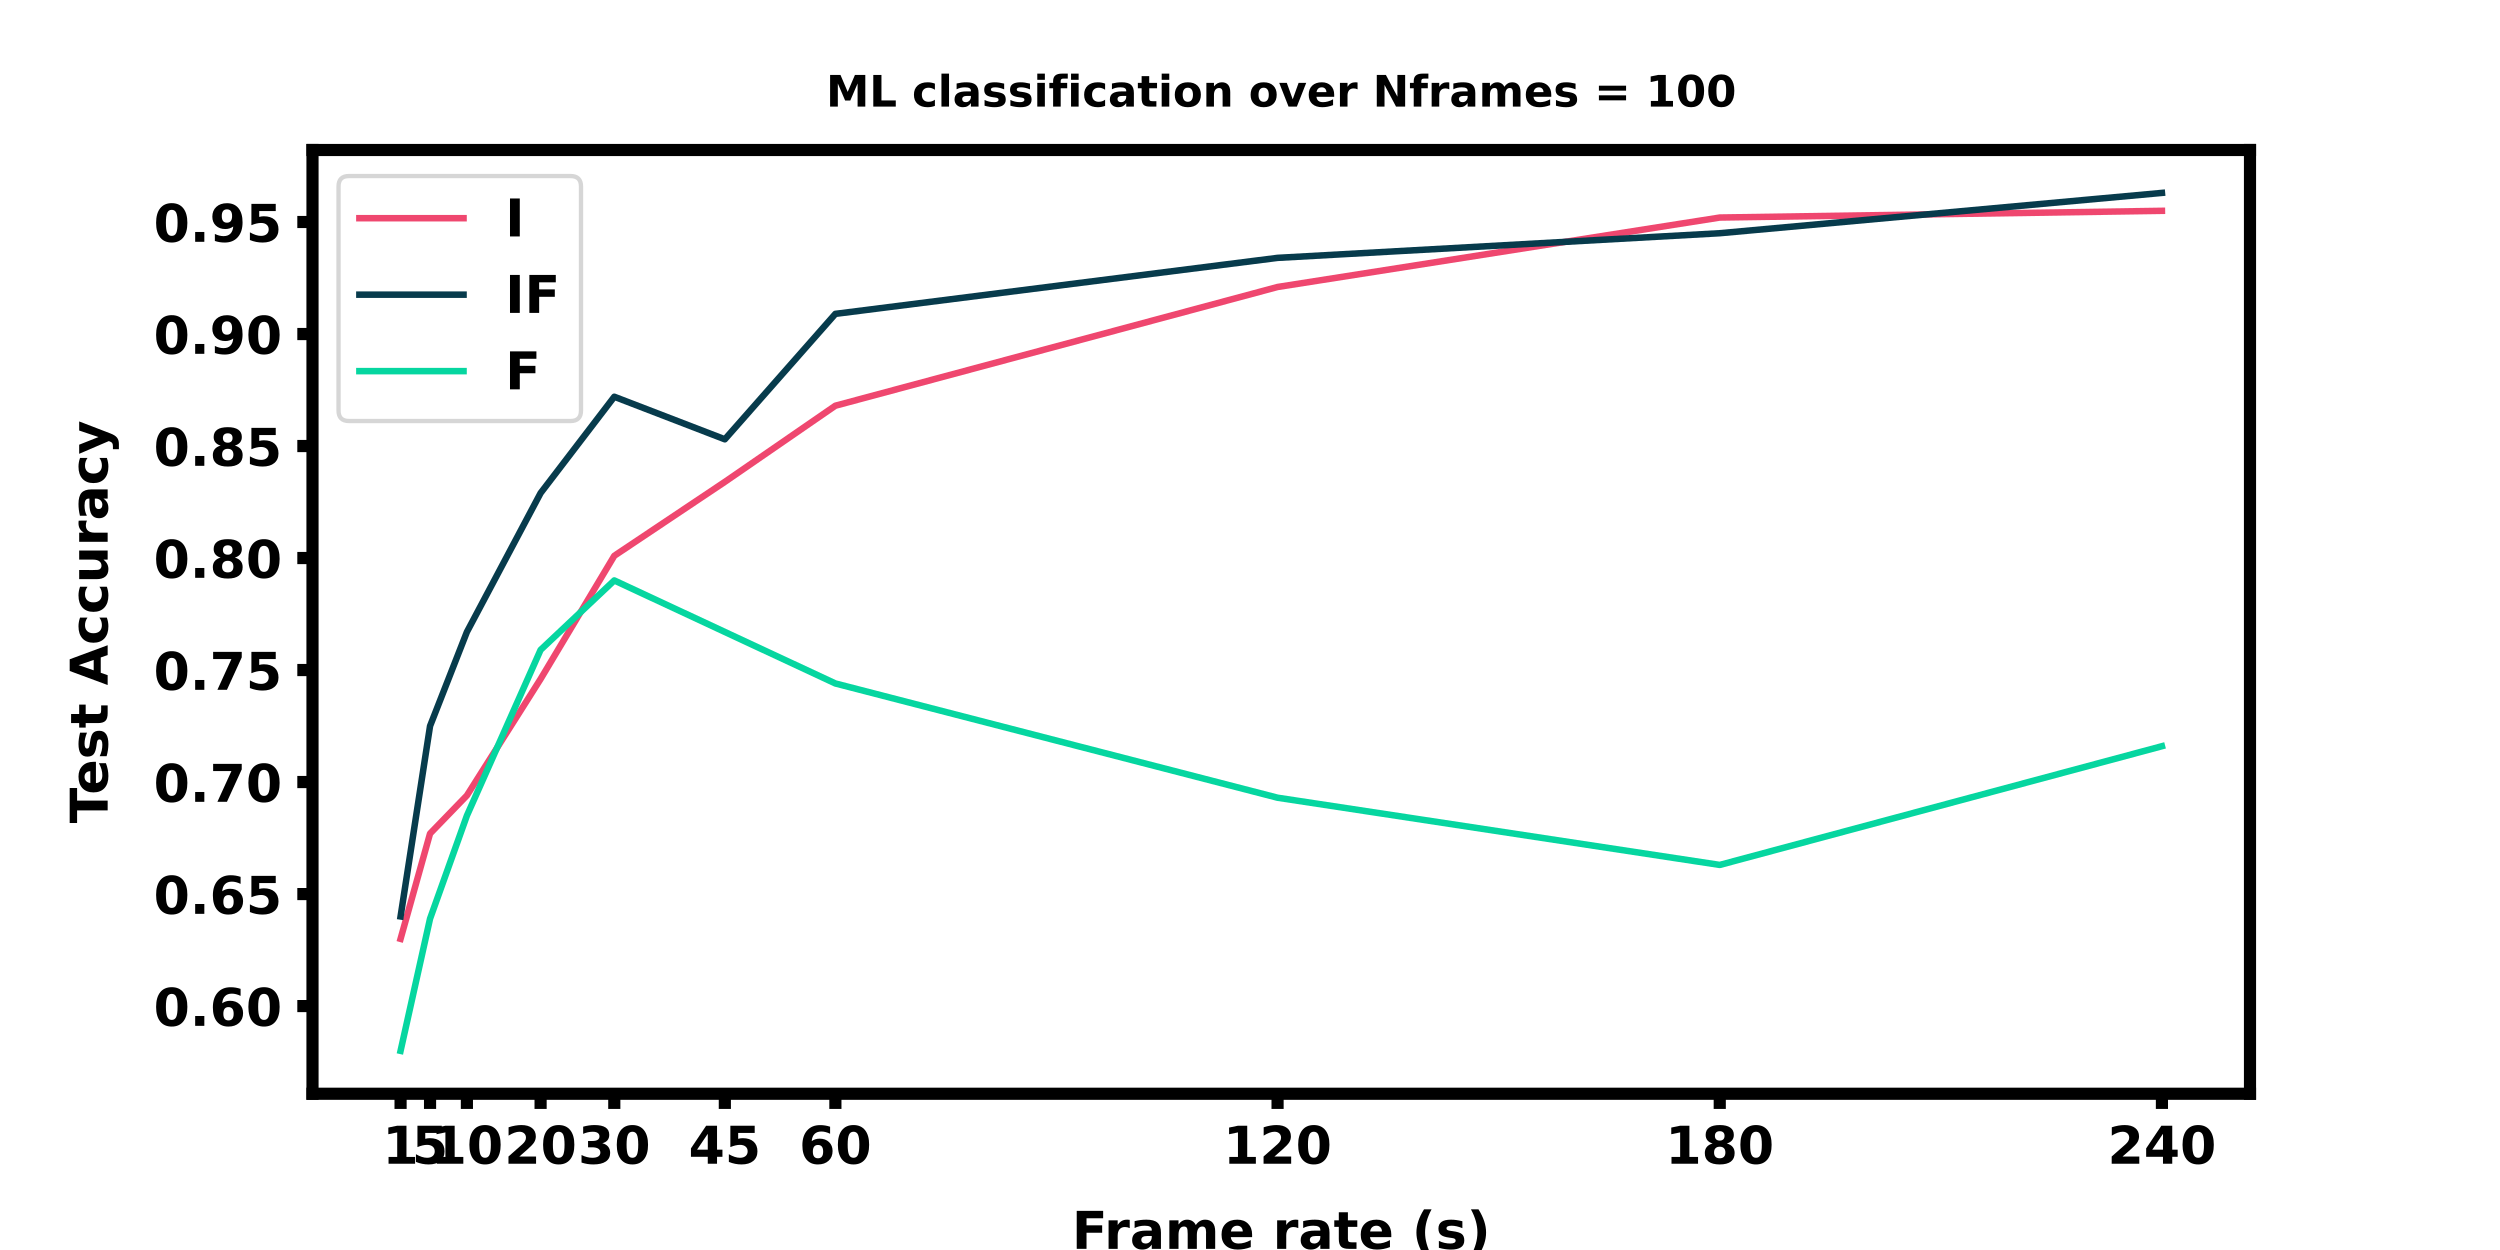
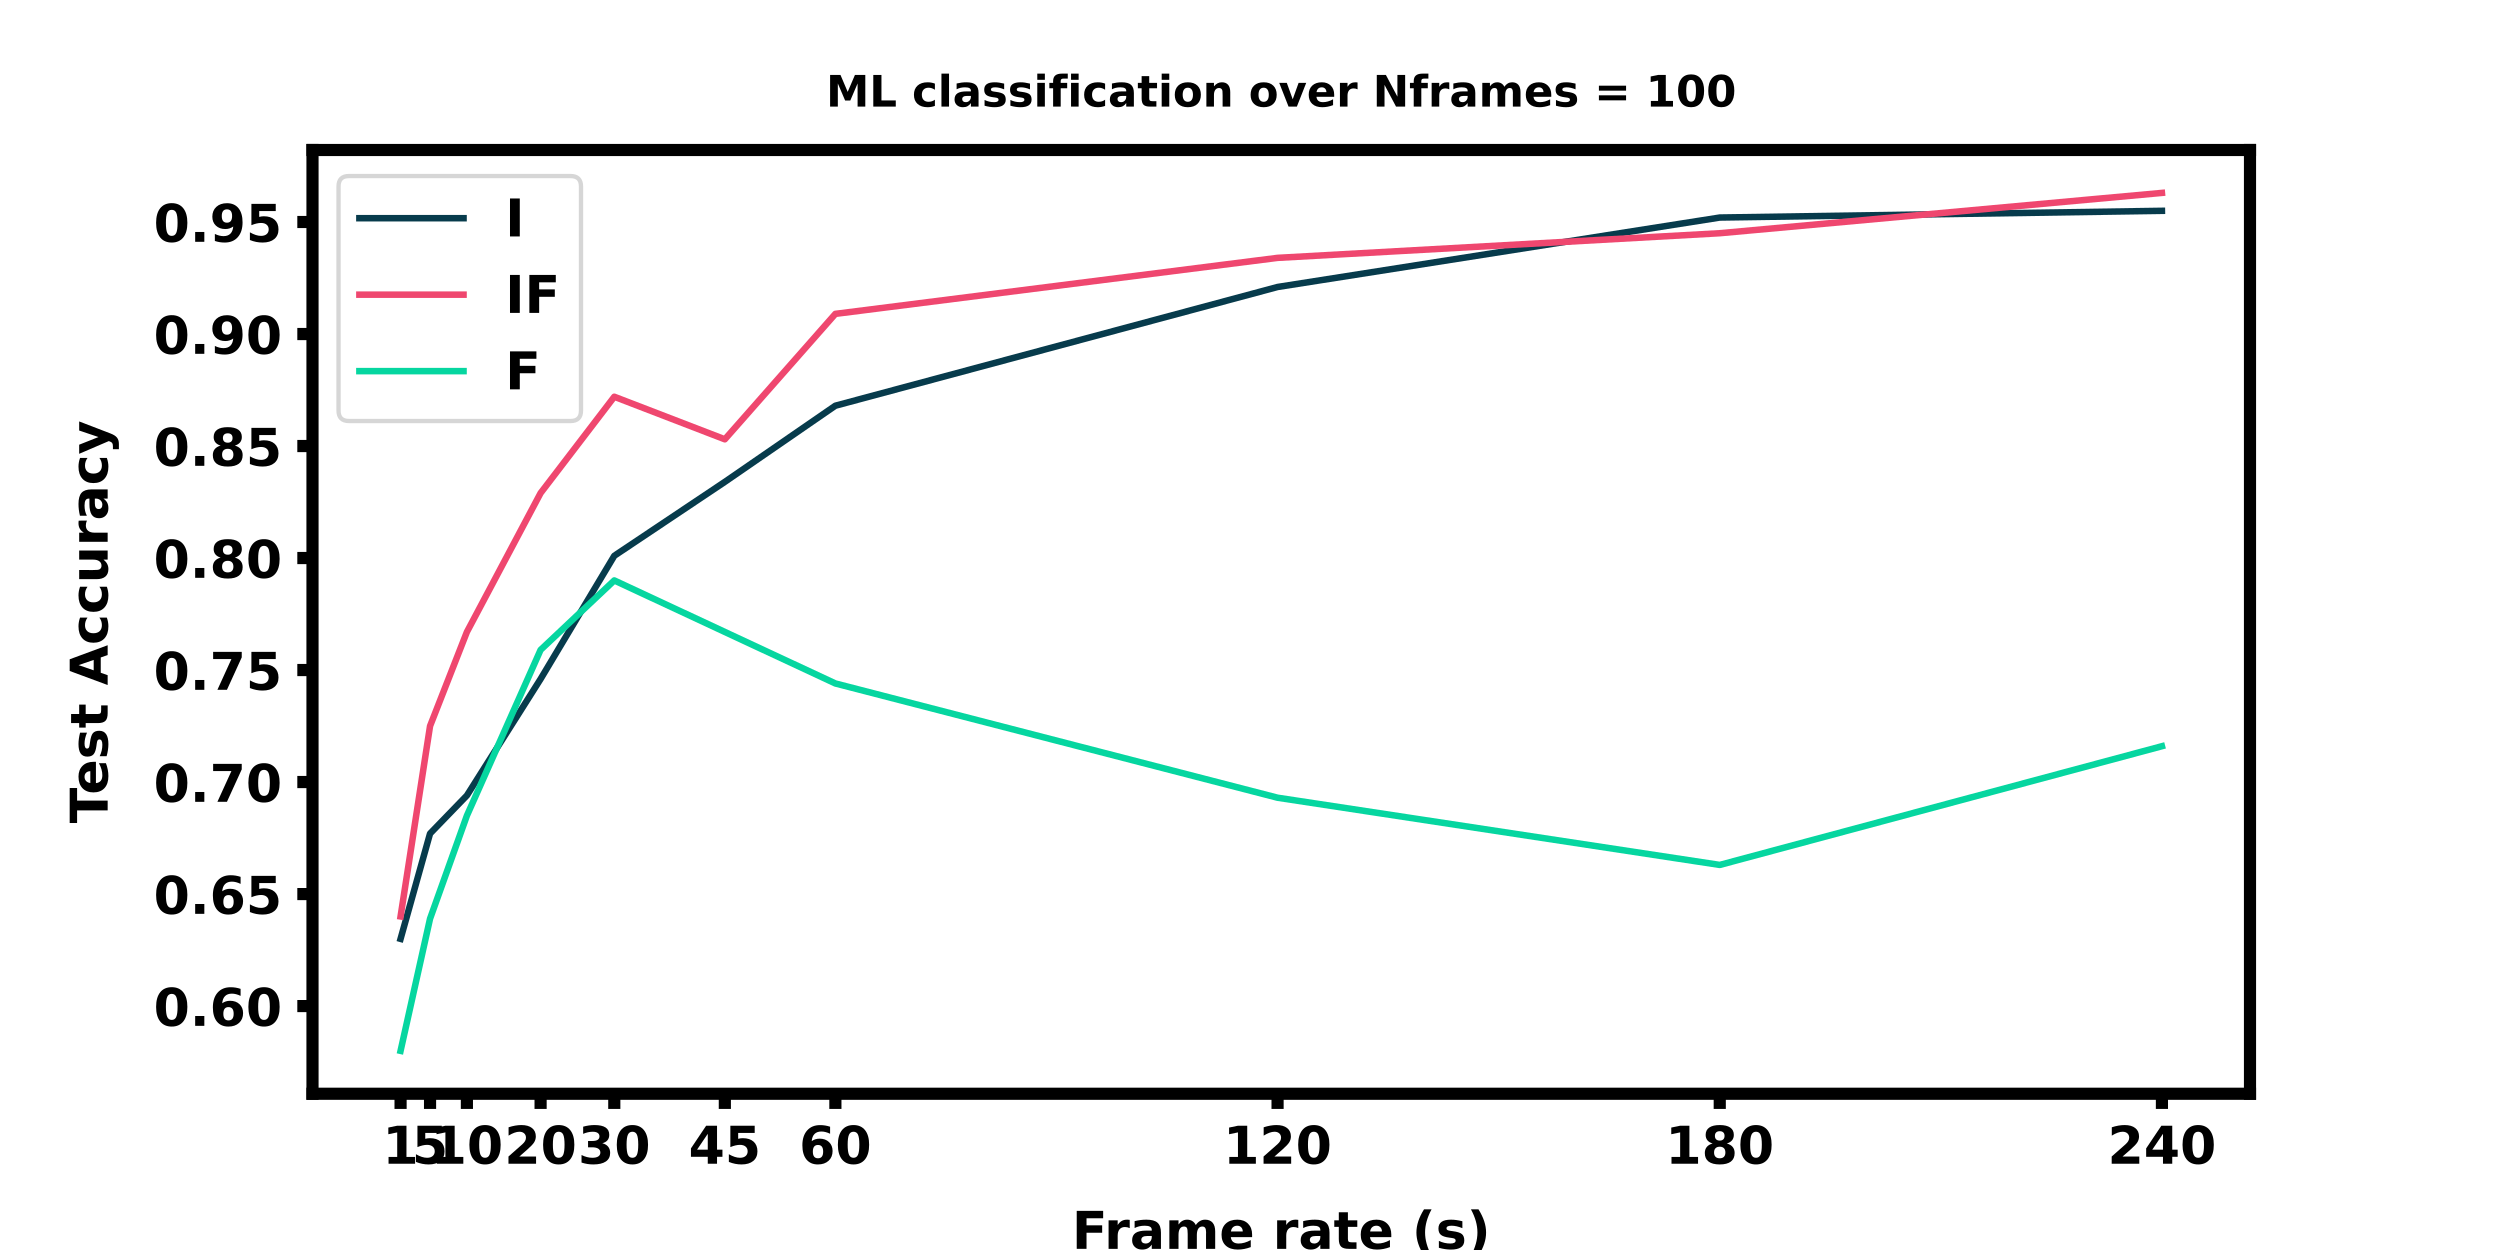
<svg xmlns="http://www.w3.org/2000/svg" xmlns:xlink="http://www.w3.org/1999/xlink" height="288pt" version="1.1" viewBox="0 0 576 288" width="576pt">
  <defs>
    <style type="text/css">
*{stroke-linecap:butt;stroke-linejoin:round;}
  </style>
  </defs>
  <g id="figure_1">
    <g id="patch_1">
      <path d="M 0 288  L 576 288  L 576 0  L 0 0  z " style="fill:#ffffff;" />
    </g>
    <g id="axes_1">
      <g id="patch_2">
        <path d="M 72 252  L 518.4 252  L 518.4 34.56  L 72 34.56  z " style="fill:#ffffff;" />
      </g>
      <g id="matplotlib.axis_1">
        <g id="xtick_1">
          <g id="line2d_1">
            <defs>
-               <path d="M 0 0  L 0 3.5  " id="m4720b37321" style="stroke:#000000;stroke-width:2.8;" />
-             </defs>
-             <g>
-               <use style="stroke:#000000;stroke-width:2.8;" x="92.291" xlink:href="#m4720b37321" y="252" />
+               <path d="M 0 0  L 0 3.5  " id="m16d9edc517" style="stroke:#000000;stroke-width:2.8;" />
+             </defs>
+             <g>
+               <use style="stroke:#000000;stroke-width:2.8;" x="92.291" xlink:href="#m16d9edc517" y="252" />
            </g>
          </g>
          <g id="text_1">
            <defs>
              <path d="M 11.719 12.984  L 28.328 12.984  L 28.328 60.109  L 11.281 56.594  L 11.281 69.391  L 28.219 72.906  L 46.094 72.906  L 46.094 12.984  L 62.703 12.984  L 62.703 0  L 11.719 0  z " id="DejaVuSans-Bold-49" />
            </defs>
            <g transform="translate(88.11622 268.1181)scale(0.12 -0.12)">
              <use xlink:href="#DejaVuSans-Bold-49" />
            </g>
          </g>
        </g>
        <g id="xtick_2">
          <g id="line2d_2">
            <g>
-               <use style="stroke:#000000;stroke-width:2.8;" x="99.083" xlink:href="#m4720b37321" y="252" />
+               <use style="stroke:#000000;stroke-width:2.8;" x="99.083" xlink:href="#m16d9edc517" y="252" />
            </g>
          </g>
          <g id="text_2">
            <defs>
              <path d="M 10.594 72.906  L 57.328 72.906  L 57.328 59.078  L 25.594 59.078  L 25.594 47.797  Q 27.734 48.391 29.906 48.703  Q 32.078 49.031 34.422 49.031  Q 47.75 49.031 55.172 42.359  Q 62.594 35.688 62.594 23.781  Q 62.594 11.969 54.516 5.266  Q 46.438 -1.422 32.078 -1.422  Q 25.875 -1.422 19.797 -0.219  Q 13.719 0.984 7.719 3.422  L 7.719 18.219  Q 13.672 14.797 19.016 13.078  Q 24.359 11.375 29.109 11.375  Q 35.938 11.375 39.859 14.719  Q 43.797 18.062 43.797 23.781  Q 43.797 29.547 39.859 32.859  Q 35.938 36.188 29.109 36.188  Q 25.047 36.188 20.453 35.125  Q 15.875 34.078 10.594 31.891  z " id="DejaVuSans-Bold-53" />
            </defs>
            <g transform="translate(94.90816 268.1181)scale(0.12 -0.12)">
              <use xlink:href="#DejaVuSans-Bold-53" />
            </g>
          </g>
        </g>
        <g id="xtick_3">
          <g id="line2d_3">
            <g>
-               <use style="stroke:#000000;stroke-width:2.8;" x="107.573" xlink:href="#m4720b37321" y="252" />
+               <use style="stroke:#000000;stroke-width:2.8;" x="107.573" xlink:href="#m16d9edc517" y="252" />
            </g>
          </g>
          <g id="text_3">
            <defs>
              <path d="M 46 36.531  Q 46 50.203 43.438 55.781  Q 40.875 61.375 34.812 61.375  Q 28.766 61.375 26.172 55.781  Q 23.578 50.203 23.578 36.531  Q 23.578 22.703 26.172 17.031  Q 28.766 11.375 34.812 11.375  Q 40.828 11.375 43.406 17.031  Q 46 22.703 46 36.531  z M 64.797 36.375  Q 64.797 18.266 56.984 8.422  Q 49.172 -1.422 34.812 -1.422  Q 20.406 -1.422 12.594 8.422  Q 4.781 18.266 4.781 36.375  Q 4.781 54.547 12.594 64.375  Q 20.406 74.219 34.812 74.219  Q 49.172 74.219 56.984 64.375  Q 64.797 54.547 64.797 36.375  z " id="DejaVuSans-Bold-48" />
            </defs>
            <g transform="translate(99.22339 268.1181)scale(0.12 -0.12)">
              <use xlink:href="#DejaVuSans-Bold-49" />
              <use x="69.58" xlink:href="#DejaVuSans-Bold-48" />
            </g>
          </g>
        </g>
        <g id="xtick_4">
          <g id="line2d_4">
            <g>
-               <use style="stroke:#000000;stroke-width:2.8;" x="124.553" xlink:href="#m4720b37321" y="252" />
+               <use style="stroke:#000000;stroke-width:2.8;" x="124.553" xlink:href="#m16d9edc517" y="252" />
            </g>
          </g>
          <g id="text_4">
            <defs>
              <path d="M 28.812 13.812  L 60.891 13.812  L 60.891 0  L 7.906 0  L 7.906 13.812  L 34.516 37.312  Q 38.094 40.531 39.797 43.609  Q 41.5 46.688 41.5 50  Q 41.5 55.125 38.062 58.25  Q 34.625 61.375 28.906 61.375  Q 24.516 61.375 19.281 59.5  Q 14.062 57.625 8.109 53.906  L 8.109 69.922  Q 14.453 72.016 20.656 73.109  Q 26.859 74.219 32.812 74.219  Q 45.906 74.219 53.156 68.453  Q 60.406 62.703 60.406 52.391  Q 60.406 46.438 57.328 41.281  Q 54.25 36.141 44.391 27.484  z " id="DejaVuSans-Bold-50" />
            </defs>
            <g transform="translate(116.2032 268.1181)scale(0.12 -0.12)">
              <use xlink:href="#DejaVuSans-Bold-50" />
              <use x="69.58" xlink:href="#DejaVuSans-Bold-48" />
            </g>
          </g>
        </g>
        <g id="xtick_5">
          <g id="line2d_5">
            <g>
-               <use style="stroke:#000000;stroke-width:2.8;" x="141.532" xlink:href="#m4720b37321" y="252" />
+               <use style="stroke:#000000;stroke-width:2.8;" x="141.532" xlink:href="#m16d9edc517" y="252" />
            </g>
          </g>
          <g id="text_5">
            <defs>
              <path d="M 46.578 39.312  Q 53.953 37.406 57.781 32.688  Q 61.625 27.984 61.625 20.703  Q 61.625 9.859 53.312 4.219  Q 45.016 -1.422 29.109 -1.422  Q 23.484 -1.422 17.844 -0.516  Q 12.203 0.391 6.688 2.203  L 6.688 16.703  Q 11.969 14.062 17.156 12.719  Q 22.359 11.375 27.391 11.375  Q 34.859 11.375 38.844 13.953  Q 42.828 16.547 42.828 21.391  Q 42.828 26.375 38.75 28.938  Q 34.672 31.5 26.703 31.5  L 19.188 31.5  L 19.188 43.609  L 27.094 43.609  Q 34.188 43.609 37.641 45.828  Q 41.109 48.047 41.109 52.594  Q 41.109 56.781 37.734 59.078  Q 34.375 61.375 28.219 61.375  Q 23.688 61.375 19.047 60.344  Q 14.406 59.328 9.812 57.328  L 9.812 71.094  Q 15.375 72.656 20.844 73.438  Q 26.312 74.219 31.594 74.219  Q 45.797 74.219 52.844 69.547  Q 59.906 64.891 59.906 55.516  Q 59.906 49.125 56.531 45.047  Q 53.172 40.969 46.578 39.312  z " id="DejaVuSans-Bold-51" />
            </defs>
            <g transform="translate(133.1831 268.1181)scale(0.12 -0.12)">
              <use xlink:href="#DejaVuSans-Bold-51" />
              <use x="69.58" xlink:href="#DejaVuSans-Bold-48" />
            </g>
          </g>
        </g>
        <g id="xtick_6">
          <g id="line2d_6">
            <g>
-               <use style="stroke:#000000;stroke-width:2.8;" x="167.002" xlink:href="#m4720b37321" y="252" />
+               <use style="stroke:#000000;stroke-width:2.8;" x="167.002" xlink:href="#m16d9edc517" y="252" />
            </g>
          </g>
          <g id="text_6">
            <defs>
              <path d="M 36.812 57.422  L 16.219 26.906  L 36.812 26.906  z M 33.688 72.906  L 54.594 72.906  L 54.594 26.906  L 64.984 26.906  L 64.984 13.281  L 54.594 13.281  L 54.594 0  L 36.812 0  L 36.812 13.281  L 4.5 13.281  L 4.5 29.391  z " id="DejaVuSans-Bold-52" />
            </defs>
            <g transform="translate(158.6528 268.1181)scale(0.12 -0.12)">
              <use xlink:href="#DejaVuSans-Bold-52" />
              <use x="69.58" xlink:href="#DejaVuSans-Bold-53" />
            </g>
          </g>
        </g>
        <g id="xtick_7">
          <g id="line2d_7">
            <g>
-               <use style="stroke:#000000;stroke-width:2.8;" x="192.472" xlink:href="#m4720b37321" y="252" />
+               <use style="stroke:#000000;stroke-width:2.8;" x="192.472" xlink:href="#m16d9edc517" y="252" />
            </g>
          </g>
          <g id="text_7">
            <defs>
              <path d="M 36.188 35.984  Q 31.25 35.984 28.781 32.781  Q 26.312 29.594 26.312 23.188  Q 26.312 16.797 28.781 13.594  Q 31.25 10.406 36.188 10.406  Q 41.156 10.406 43.625 13.594  Q 46.094 16.797 46.094 23.188  Q 46.094 29.594 43.625 32.781  Q 41.156 35.984 36.188 35.984  z M 59.422 71  L 59.422 57.516  Q 54.781 59.719 50.672 60.766  Q 46.578 61.812 42.672 61.812  Q 34.281 61.812 29.594 57.141  Q 24.906 52.484 24.125 43.312  Q 27.344 45.703 31.094 46.891  Q 34.859 48.094 39.312 48.094  Q 50.484 48.094 57.344 41.547  Q 64.203 35.016 64.203 24.422  Q 64.203 12.703 56.531 5.641  Q 48.875 -1.422 35.984 -1.422  Q 21.781 -1.422 13.984 8.172  Q 6.203 17.781 6.203 35.406  Q 6.203 53.469 15.312 63.797  Q 24.422 74.125 40.281 74.125  Q 45.312 74.125 50.047 73.344  Q 54.781 72.562 59.422 71  z " id="DejaVuSans-Bold-54" />
            </defs>
            <g transform="translate(184.1226 268.1181)scale(0.12 -0.12)">
              <use xlink:href="#DejaVuSans-Bold-54" />
              <use x="69.58" xlink:href="#DejaVuSans-Bold-48" />
            </g>
          </g>
        </g>
        <g id="xtick_8">
          <g id="line2d_8">
            <g>
-               <use style="stroke:#000000;stroke-width:2.8;" x="294.351" xlink:href="#m4720b37321" y="252" />
+               <use style="stroke:#000000;stroke-width:2.8;" x="294.351" xlink:href="#m16d9edc517" y="252" />
            </g>
          </g>
          <g id="text_8">
            <g transform="translate(281.8269 268.1181)scale(0.12 -0.12)">
              <use xlink:href="#DejaVuSans-Bold-49" />
              <use x="69.58" xlink:href="#DejaVuSans-Bold-50" />
              <use x="139.16" xlink:href="#DejaVuSans-Bold-48" />
            </g>
          </g>
        </g>
        <g id="xtick_9">
          <g id="line2d_9">
            <g>
-               <use style="stroke:#000000;stroke-width:2.8;" x="396.23" xlink:href="#m4720b37321" y="252" />
+               <use style="stroke:#000000;stroke-width:2.8;" x="396.23" xlink:href="#m16d9edc517" y="252" />
            </g>
          </g>
          <g id="text_9">
            <defs>
              <path d="M 34.812 32.625  Q 29.547 32.625 26.703 29.734  Q 23.875 26.859 23.875 21.484  Q 23.875 16.109 26.703 13.25  Q 29.547 10.406 34.812 10.406  Q 40.047 10.406 42.828 13.25  Q 45.609 16.109 45.609 21.484  Q 45.609 26.906 42.828 29.766  Q 40.047 32.625 34.812 32.625  z M 21.094 38.812  Q 14.453 40.828 11.078 44.969  Q 7.719 49.125 7.719 55.328  Q 7.719 64.547 14.594 69.375  Q 21.484 74.219 34.812 74.219  Q 48.047 74.219 54.922 69.406  Q 61.812 64.594 61.812 55.328  Q 61.812 49.125 58.422 44.969  Q 55.031 40.828 48.391 38.812  Q 55.812 36.766 59.594 32.156  Q 63.375 27.547 63.375 20.516  Q 63.375 9.672 56.172 4.125  Q 48.969 -1.422 34.812 -1.422  Q 20.609 -1.422 13.359 4.125  Q 6.109 9.672 6.109 20.516  Q 6.109 27.547 9.891 32.156  Q 13.672 36.766 21.094 38.812  z M 25.484 53.422  Q 25.484 49.078 27.906 46.734  Q 30.328 44.391 34.812 44.391  Q 39.203 44.391 41.594 46.734  Q 44 49.078 44 53.422  Q 44 57.766 41.594 60.078  Q 39.203 62.406 34.812 62.406  Q 30.328 62.406 27.906 60.062  Q 25.484 57.719 25.484 53.422  z " id="DejaVuSans-Bold-56" />
            </defs>
            <g transform="translate(383.706 268.1181)scale(0.12 -0.12)">
              <use xlink:href="#DejaVuSans-Bold-49" />
              <use x="69.58" xlink:href="#DejaVuSans-Bold-56" />
              <use x="139.16" xlink:href="#DejaVuSans-Bold-48" />
            </g>
          </g>
        </g>
        <g id="xtick_10">
          <g id="line2d_10">
            <g>
-               <use style="stroke:#000000;stroke-width:2.8;" x="498.109" xlink:href="#m4720b37321" y="252" />
+               <use style="stroke:#000000;stroke-width:2.8;" x="498.109" xlink:href="#m16d9edc517" y="252" />
            </g>
          </g>
          <g id="text_10">
            <g transform="translate(485.585 268.1181)scale(0.12 -0.12)">
              <use xlink:href="#DejaVuSans-Bold-50" />
              <use x="69.58" xlink:href="#DejaVuSans-Bold-52" />
              <use x="139.16" xlink:href="#DejaVuSans-Bold-48" />
            </g>
          </g>
        </g>
        <g id="text_11">
          <defs>
            <path d="M 9.188 72.906  L 59.906 72.906  L 59.906 58.688  L 27.984 58.688  L 27.984 45.125  L 58.016 45.125  L 58.016 30.906  L 27.984 30.906  L 27.984 0  L 9.188 0  z " id="DejaVuSans-Bold-70" />
            <path d="M 49.031 39.797  Q 46.734 40.875 44.453 41.375  Q 42.188 41.891 39.891 41.891  Q 33.156 41.891 29.516 37.562  Q 25.875 33.25 25.875 25.203  L 25.875 0  L 8.406 0  L 8.406 54.688  L 25.875 54.688  L 25.875 45.703  Q 29.25 51.078 33.609 53.531  Q 37.984 56 44.094 56  Q 44.969 56 45.984 55.922  Q 47.016 55.859 48.969 55.609  z " id="DejaVuSans-Bold-114" />
            <path d="M 32.906 24.609  Q 27.438 24.609 24.672 22.75  Q 21.922 20.906 21.922 17.281  Q 21.922 13.969 24.141 12.078  Q 26.375 10.203 30.328 10.203  Q 35.25 10.203 38.625 13.734  Q 42 17.281 42 22.609  L 42 24.609  z M 59.625 31.203  L 59.625 0  L 42 0  L 42 8.109  Q 38.484 3.125 34.078 0.844  Q 29.688 -1.422 23.391 -1.422  Q 14.891 -1.422 9.594 3.531  Q 4.297 8.5 4.297 16.406  Q 4.297 26.031 10.906 30.516  Q 17.531 35.016 31.688 35.016  L 42 35.016  L 42 36.375  Q 42 40.531 38.719 42.453  Q 35.453 44.391 28.516 44.391  Q 22.906 44.391 18.062 43.266  Q 13.234 42.141 9.078 39.891  L 9.078 53.219  Q 14.703 54.594 20.359 55.297  Q 26.031 56 31.688 56  Q 46.484 56 53.047 50.172  Q 59.625 44.344 59.625 31.203  z " id="DejaVuSans-Bold-97" />
            <path d="M 59.078 45.609  Q 62.406 50.688 66.969 53.344  Q 71.531 56 77 56  Q 86.422 56 91.359 50.188  Q 96.297 44.391 96.297 33.297  L 96.297 0  L 78.719 0  L 78.719 28.516  Q 78.766 29.156 78.781 29.828  Q 78.812 30.516 78.812 31.781  Q 78.812 37.594 77.094 40.203  Q 75.391 42.828 71.578 42.828  Q 66.609 42.828 63.891 38.719  Q 61.188 34.625 61.078 26.859  L 61.078 0  L 43.5 0  L 43.5 28.516  Q 43.5 37.594 41.938 40.203  Q 40.375 42.828 36.375 42.828  Q 31.344 42.828 28.609 38.703  Q 25.875 34.578 25.875 26.906  L 25.875 0  L 8.297 0  L 8.297 54.688  L 25.875 54.688  L 25.875 46.688  Q 29.109 51.312 33.281 53.656  Q 37.453 56 42.484 56  Q 48.141 56 52.484 53.266  Q 56.844 50.531 59.078 45.609  z " id="DejaVuSans-Bold-109" />
            <path d="M 62.984 27.484  L 62.984 22.516  L 22.125 22.516  Q 22.75 16.359 26.562 13.281  Q 30.375 10.203 37.203 10.203  Q 42.719 10.203 48.5 11.844  Q 54.297 13.484 60.406 16.797  L 60.406 3.328  Q 54.203 0.984 48 -0.219  Q 41.797 -1.422 35.594 -1.422  Q 20.75 -1.422 12.516 6.125  Q 4.297 13.672 4.297 27.297  Q 4.297 40.672 12.375 48.328  Q 20.453 56 34.625 56  Q 47.516 56 55.25 48.234  Q 62.984 40.484 62.984 27.484  z M 45.016 33.297  Q 45.016 38.281 42.109 41.328  Q 39.203 44.391 34.516 44.391  Q 29.438 44.391 26.266 41.531  Q 23.094 38.672 22.312 33.297  z " id="DejaVuSans-Bold-101" />
            <path id="DejaVuSans-Bold-32" />
            <path d="M 27.484 70.219  L 27.484 54.688  L 45.516 54.688  L 45.516 42.188  L 27.484 42.188  L 27.484 19  Q 27.484 15.188 29 13.844  Q 30.516 12.5 35.016 12.5  L 44 12.5  L 44 0  L 29 0  Q 18.656 0 14.328 4.312  Q 10.016 8.641 10.016 19  L 10.016 42.188  L 1.312 42.188  L 1.312 54.688  L 10.016 54.688  L 10.016 70.219  z " id="DejaVuSans-Bold-116" />
            <path d="M 37.703 -13.188  L 23.188 -13.188  Q 15.719 -1.125 12.156 9.734  Q 8.594 20.609 8.594 31.297  Q 8.594 42 12.172 52.953  Q 15.766 63.922 23.188 75.875  L 37.703 75.875  Q 31.453 64.312 28.328 53.25  Q 25.203 42.188 25.203 31.391  Q 25.203 20.609 28.297 9.516  Q 31.391 -1.562 37.703 -13.188  z " id="DejaVuSans-Bold-40" />
            <path d="M 51.125 52.984  L 51.125 39.703  Q 45.516 42.047 40.281 43.219  Q 35.062 44.391 30.422 44.391  Q 25.438 44.391 23.016 43.141  Q 20.609 41.891 20.609 39.312  Q 20.609 37.203 22.438 36.078  Q 24.266 34.969 29 34.422  L 32.078 33.984  Q 45.516 32.281 50.141 28.375  Q 54.781 24.469 54.781 16.109  Q 54.781 7.375 48.328 2.969  Q 41.891 -1.422 29.109 -1.422  Q 23.688 -1.422 17.891 -0.562  Q 12.109 0.297 6 2  L 6 15.281  Q 11.234 12.75 16.719 11.469  Q 22.219 10.203 27.875 10.203  Q 33.016 10.203 35.594 11.609  Q 38.188 13.031 38.188 15.828  Q 38.188 18.172 36.406 19.312  Q 34.625 20.453 29.297 21.094  L 26.219 21.484  Q 14.547 22.953 9.859 26.906  Q 5.172 30.859 5.172 38.922  Q 5.172 47.609 11.125 51.797  Q 17.094 56 29.391 56  Q 34.234 56 39.547 55.266  Q 44.875 54.547 51.125 52.984  z " id="DejaVuSans-Bold-115" />
            <path d="M 8.016 -13.188  Q 14.266 -1.562 17.391 9.516  Q 20.516 20.609 20.516 31.391  Q 20.516 42.188 17.391 53.25  Q 14.266 64.312 8.016 75.875  L 22.516 75.875  Q 29.938 63.922 33.516 52.953  Q 37.109 42 37.109 31.297  Q 37.109 20.609 33.547 9.734  Q 29.984 -1.125 22.516 -13.188  z " id="DejaVuSans-Bold-41" />
          </defs>
          <g transform="translate(246.9759 287.7319)scale(0.12 -0.12)">
            <use xlink:href="#DejaVuSans-Bold-70" />
            <use x="61.936" xlink:href="#DejaVuSans-Bold-114" />
            <use x="111.252" xlink:href="#DejaVuSans-Bold-97" />
            <use x="178.732" xlink:href="#DejaVuSans-Bold-109" />
            <use x="282.932" xlink:href="#DejaVuSans-Bold-101" />
            <use x="350.754" xlink:href="#DejaVuSans-Bold-32" />
            <use x="385.568" xlink:href="#DejaVuSans-Bold-114" />
            <use x="434.885" xlink:href="#DejaVuSans-Bold-97" />
            <use x="502.365" xlink:href="#DejaVuSans-Bold-116" />
            <use x="550.168" xlink:href="#DejaVuSans-Bold-101" />
            <use x="617.99" xlink:href="#DejaVuSans-Bold-32" />
            <use x="652.805" xlink:href="#DejaVuSans-Bold-40" />
            <use x="698.508" xlink:href="#DejaVuSans-Bold-115" />
            <use x="758.029" xlink:href="#DejaVuSans-Bold-41" />
          </g>
        </g>
      </g>
      <g id="matplotlib.axis_2">
        <g id="ytick_1">
          <g id="line2d_11">
            <defs>
-               <path d="M 0 0  L -3.5 0  " id="me7c7fb4638" style="stroke:#000000;stroke-width:2.8;" />
-             </defs>
-             <g>
-               <use style="stroke:#000000;stroke-width:2.8;" x="72" xlink:href="#me7c7fb4638" y="231.794" />
+               <path d="M 0 0  L -3.5 0  " id="m57ec76c8a9" style="stroke:#000000;stroke-width:2.8;" />
+             </defs>
+             <g>
+               <use style="stroke:#000000;stroke-width:2.8;" x="72" xlink:href="#m57ec76c8a9" y="231.794" />
            </g>
          </g>
          <g id="text_12">
            <defs>
              <path d="M 10.203 18.891  L 27.781 18.891  L 27.781 0  L 10.203 0  z " id="DejaVuSans-Bold-46" />
            </defs>
            <g transform="translate(35.39375 236.3531)scale(0.12 -0.12)">
              <use xlink:href="#DejaVuSans-Bold-48" />
              <use x="69.58" xlink:href="#DejaVuSans-Bold-46" />
              <use x="107.568" xlink:href="#DejaVuSans-Bold-54" />
              <use x="177.148" xlink:href="#DejaVuSans-Bold-48" />
            </g>
          </g>
        </g>
        <g id="ytick_2">
          <g id="line2d_12">
            <g>
-               <use style="stroke:#000000;stroke-width:2.8;" x="72" xlink:href="#me7c7fb4638" y="205.988" />
+               <use style="stroke:#000000;stroke-width:2.8;" x="72" xlink:href="#m57ec76c8a9" y="205.988" />
            </g>
          </g>
          <g id="text_13">
            <g transform="translate(35.39375 210.5472)scale(0.12 -0.12)">
              <use xlink:href="#DejaVuSans-Bold-48" />
              <use x="69.58" xlink:href="#DejaVuSans-Bold-46" />
              <use x="107.568" xlink:href="#DejaVuSans-Bold-54" />
              <use x="177.148" xlink:href="#DejaVuSans-Bold-53" />
            </g>
          </g>
        </g>
        <g id="ytick_3">
          <g id="line2d_13">
            <g>
-               <use style="stroke:#000000;stroke-width:2.8;" x="72" xlink:href="#me7c7fb4638" y="180.182" />
+               <use style="stroke:#000000;stroke-width:2.8;" x="72" xlink:href="#m57ec76c8a9" y="180.182" />
            </g>
          </g>
          <g id="text_14">
            <defs>
              <path d="M 6.688 72.906  L 61.625 72.906  L 61.625 62.312  L 33.203 0  L 14.891 0  L 41.797 59.078  L 6.688 59.078  z " id="DejaVuSans-Bold-55" />
            </defs>
            <g transform="translate(35.39375 184.7414)scale(0.12 -0.12)">
              <use xlink:href="#DejaVuSans-Bold-48" />
              <use x="69.58" xlink:href="#DejaVuSans-Bold-46" />
              <use x="107.568" xlink:href="#DejaVuSans-Bold-55" />
              <use x="177.148" xlink:href="#DejaVuSans-Bold-48" />
            </g>
          </g>
        </g>
        <g id="ytick_4">
          <g id="line2d_14">
            <g>
-               <use style="stroke:#000000;stroke-width:2.8;" x="72" xlink:href="#me7c7fb4638" y="154.377" />
+               <use style="stroke:#000000;stroke-width:2.8;" x="72" xlink:href="#m57ec76c8a9" y="154.377" />
            </g>
          </g>
          <g id="text_15">
            <g transform="translate(35.39375 158.9356)scale(0.12 -0.12)">
              <use xlink:href="#DejaVuSans-Bold-48" />
              <use x="69.58" xlink:href="#DejaVuSans-Bold-46" />
              <use x="107.568" xlink:href="#DejaVuSans-Bold-55" />
              <use x="177.148" xlink:href="#DejaVuSans-Bold-53" />
            </g>
          </g>
        </g>
        <g id="ytick_5">
          <g id="line2d_15">
            <g>
-               <use style="stroke:#000000;stroke-width:2.8;" x="72" xlink:href="#me7c7fb4638" y="128.571" />
+               <use style="stroke:#000000;stroke-width:2.8;" x="72" xlink:href="#m57ec76c8a9" y="128.571" />
            </g>
          </g>
          <g id="text_16">
            <g transform="translate(35.39375 133.1297)scale(0.12 -0.12)">
              <use xlink:href="#DejaVuSans-Bold-48" />
              <use x="69.58" xlink:href="#DejaVuSans-Bold-46" />
              <use x="107.568" xlink:href="#DejaVuSans-Bold-56" />
              <use x="177.148" xlink:href="#DejaVuSans-Bold-48" />
            </g>
          </g>
        </g>
        <g id="ytick_6">
          <g id="line2d_16">
            <g>
-               <use style="stroke:#000000;stroke-width:2.8;" x="72" xlink:href="#me7c7fb4638" y="102.765" />
+               <use style="stroke:#000000;stroke-width:2.8;" x="72" xlink:href="#m57ec76c8a9" y="102.765" />
            </g>
          </g>
          <g id="text_17">
            <g transform="translate(35.39375 107.3239)scale(0.12 -0.12)">
              <use xlink:href="#DejaVuSans-Bold-48" />
              <use x="69.58" xlink:href="#DejaVuSans-Bold-46" />
              <use x="107.568" xlink:href="#DejaVuSans-Bold-56" />
              <use x="177.148" xlink:href="#DejaVuSans-Bold-53" />
            </g>
          </g>
        </g>
        <g id="ytick_7">
          <g id="line2d_17">
            <g>
-               <use style="stroke:#000000;stroke-width:2.8;" x="72" xlink:href="#me7c7fb4638" y="76.959" />
+               <use style="stroke:#000000;stroke-width:2.8;" x="72" xlink:href="#m57ec76c8a9" y="76.959" />
            </g>
          </g>
          <g id="text_18">
            <defs>
              <path d="M 10.016 1.609  L 10.016 15.094  Q 14.5 12.984 18.594 11.938  Q 22.703 10.891 26.703 10.891  Q 35.109 10.891 39.797 15.547  Q 44.484 20.219 45.312 29.391  Q 42 26.953 38.234 25.734  Q 34.469 24.516 30.078 24.516  Q 18.891 24.516 12.031 31.031  Q 5.172 37.547 5.172 48.188  Q 5.172 59.969 12.812 67.047  Q 20.453 74.125 33.297 74.125  Q 47.562 74.125 55.375 64.5  Q 63.188 54.891 63.188 37.312  Q 63.188 19.234 54.047 8.906  Q 44.922 -1.422 29 -1.422  Q 23.875 -1.422 19.188 -0.656  Q 14.5 0.094 10.016 1.609  z M 33.203 36.719  Q 38.141 36.719 40.625 39.906  Q 43.109 43.109 43.109 49.516  Q 43.109 55.859 40.625 59.078  Q 38.141 62.312 33.203 62.312  Q 28.266 62.312 25.781 59.078  Q 23.297 55.859 23.297 49.516  Q 23.297 43.109 25.781 39.906  Q 28.266 36.719 33.203 36.719  z " id="DejaVuSans-Bold-57" />
            </defs>
            <g transform="translate(35.39375 81.51805)scale(0.12 -0.12)">
              <use xlink:href="#DejaVuSans-Bold-48" />
              <use x="69.58" xlink:href="#DejaVuSans-Bold-46" />
              <use x="107.568" xlink:href="#DejaVuSans-Bold-57" />
              <use x="177.148" xlink:href="#DejaVuSans-Bold-48" />
            </g>
          </g>
        </g>
        <g id="ytick_8">
          <g id="line2d_18">
            <g>
-               <use style="stroke:#000000;stroke-width:2.8;" x="72" xlink:href="#me7c7fb4638" y="51.153" />
+               <use style="stroke:#000000;stroke-width:2.8;" x="72" xlink:href="#m57ec76c8a9" y="51.153" />
            </g>
          </g>
          <g id="text_19">
            <g transform="translate(35.39375 55.71222)scale(0.12 -0.12)">
              <use xlink:href="#DejaVuSans-Bold-48" />
              <use x="69.58" xlink:href="#DejaVuSans-Bold-46" />
              <use x="107.568" xlink:href="#DejaVuSans-Bold-57" />
              <use x="177.148" xlink:href="#DejaVuSans-Bold-53" />
            </g>
          </g>
        </g>
        <g id="text_20">
          <defs>
            <path d="M 0.484 72.906  L 67.672 72.906  L 67.672 58.688  L 43.5 58.688  L 43.5 0  L 24.703 0  L 24.703 58.688  L 0.484 58.688  z " id="DejaVuSans-Bold-84" />
            <path d="M 53.422 13.281  L 24.031 13.281  L 19.391 0  L 0.484 0  L 27.484 72.906  L 49.906 72.906  L 76.906 0  L 58.016 0  z M 28.719 26.812  L 48.688 26.812  L 38.719 55.812  z " id="DejaVuSans-Bold-65" />
            <path d="M 52.594 52.984  L 52.594 38.719  Q 49.031 41.156 45.438 42.328  Q 41.844 43.5 37.984 43.5  Q 30.672 43.5 26.594 39.234  Q 22.516 34.969 22.516 27.297  Q 22.516 19.625 26.594 15.344  Q 30.672 11.078 37.984 11.078  Q 42.094 11.078 45.781 12.297  Q 49.469 13.531 52.594 15.922  L 52.594 1.609  Q 48.484 0.094 44.266 -0.656  Q 40.047 -1.422 35.797 -1.422  Q 21 -1.422 12.641 6.172  Q 4.297 13.766 4.297 27.297  Q 4.297 40.828 12.641 48.406  Q 21 56 35.797 56  Q 40.094 56 44.266 55.25  Q 48.438 54.5 52.594 52.984  z " id="DejaVuSans-Bold-99" />
            <path d="M 7.812 21.297  L 7.812 54.688  L 25.391 54.688  L 25.391 49.219  Q 25.391 44.781 25.344 38.062  Q 25.297 31.344 25.297 29.109  Q 25.297 22.516 25.641 19.609  Q 25.984 16.703 26.812 15.375  Q 27.875 13.672 29.609 12.734  Q 31.344 11.812 33.594 11.812  Q 39.062 11.812 42.188 16.016  Q 45.312 20.219 45.312 27.688  L 45.312 54.688  L 62.797 54.688  L 62.797 0  L 45.312 0  L 45.312 7.906  Q 41.359 3.125 36.938 0.844  Q 32.516 -1.422 27.203 -1.422  Q 17.719 -1.422 12.766 4.391  Q 7.812 10.203 7.812 21.297  z " id="DejaVuSans-Bold-117" />
            <path d="M 1.219 54.688  L 18.703 54.688  L 33.406 17.578  L 45.906 54.688  L 63.375 54.688  L 40.375 -5.172  Q 36.922 -14.312 32.297 -17.938  Q 27.688 -21.578 20.125 -21.578  L 10.016 -21.578  L 10.016 -10.109  L 15.484 -10.109  Q 19.922 -10.109 21.938 -8.688  Q 23.969 -7.281 25.094 -3.609  L 25.594 -2.094  z " id="DejaVuSans-Bold-121" />
          </defs>
          <g transform="translate(24.80438 189.6797)rotate(-90)scale(0.12 -0.12)">
            <use xlink:href="#DejaVuSans-Bold-84" />
            <use x="54.963" xlink:href="#DejaVuSans-Bold-101" />
            <use x="122.785" xlink:href="#DejaVuSans-Bold-115" />
            <use x="182.307" xlink:href="#DejaVuSans-Bold-116" />
            <use x="230.109" xlink:href="#DejaVuSans-Bold-32" />
            <use x="264.924" xlink:href="#DejaVuSans-Bold-65" />
            <use x="342.316" xlink:href="#DejaVuSans-Bold-99" />
            <use x="401.594" xlink:href="#DejaVuSans-Bold-99" />
            <use x="460.871" xlink:href="#DejaVuSans-Bold-117" />
            <use x="532.062" xlink:href="#DejaVuSans-Bold-114" />
            <use x="581.379" xlink:href="#DejaVuSans-Bold-97" />
            <use x="648.859" xlink:href="#DejaVuSans-Bold-99" />
            <use x="708.137" xlink:href="#DejaVuSans-Bold-121" />
          </g>
        </g>
      </g>
      <g id="line2d_19">
-         <path clip-path="url(#p8c101f3e06)" d="M 92.291 216.311  L 99.083 192.053  L 107.573 183.279  L 124.553 156.441  L 141.532 128.055  L 167.002 111.023  L 192.472 93.475  L 294.351 66.121  L 396.23 50.121  L 498.109 48.573  " style="fill:none;stroke:#ef476f;stroke-linecap:square;stroke-width:1.5;" />
+         <path clip-path="url(#p8f712449f1)" d="M 92.291 216.311  L 99.083 192.053  L 107.573 183.279  L 124.553 156.441  L 141.532 128.055  L 167.002 111.023  L 192.472 93.475  L 294.351 66.121  L 396.23 50.121  L 498.109 48.573  " style="fill:none;stroke:#073b4c;stroke-linecap:square;stroke-width:1.5;" />
      </g>
      <g id="line2d_20">
-         <path clip-path="url(#p8c101f3e06)" d="M 92.291 211.149  L 99.083 167.279  L 107.573 145.603  L 124.553 113.603  L 141.532 91.41  L 167.002 101.216  L 192.472 72.314  L 294.351 59.411  L 396.23 53.734  L 498.109 44.444  " style="fill:none;stroke:#073b4c;stroke-linecap:square;stroke-width:1.5;" />
+         <path clip-path="url(#p8f712449f1)" d="M 92.291 211.149  L 99.083 167.279  L 107.573 145.603  L 124.553 113.603  L 141.532 91.41  L 167.002 101.216  L 192.472 72.314  L 294.351 59.411  L 396.23 53.734  L 498.109 44.444  " style="fill:none;stroke:#ef476f;stroke-linecap:square;stroke-width:1.5;" />
      </g>
      <g id="line2d_21">
-         <path clip-path="url(#p8c101f3e06)" d="M 92.291 242.116  L 99.083 211.665  L 107.573 187.924  L 124.553 149.731  L 141.532 133.732  L 167.002 145.603  L 192.472 157.473  L 294.351 183.795  L 396.23 199.279  L 498.109 171.924  " style="fill:none;stroke:#06d6a0;stroke-linecap:square;stroke-width:1.5;" />
+         <path clip-path="url(#p8f712449f1)" d="M 92.291 242.116  L 99.083 211.665  L 107.573 187.924  L 124.553 149.731  L 141.532 133.732  L 167.002 145.603  L 192.472 157.473  L 294.351 183.795  L 396.23 199.279  L 498.109 171.924  " style="fill:none;stroke:#06d6a0;stroke-linecap:square;stroke-width:1.5;" />
      </g>
      <g id="patch_3">
        <path d="M 72 252  L 72 34.56  " style="fill:none;stroke:#000000;stroke-linecap:square;stroke-linejoin:miter;stroke-width:2.8;" />
      </g>
      <g id="patch_4">
        <path d="M 518.4 252  L 518.4 34.56  " style="fill:none;stroke:#000000;stroke-linecap:square;stroke-linejoin:miter;stroke-width:2.8;" />
      </g>
      <g id="patch_5">
        <path d="M 72 252  L 518.4 252  " style="fill:none;stroke:#000000;stroke-linecap:square;stroke-linejoin:miter;stroke-width:2.8;" />
      </g>
      <g id="patch_6">
        <path d="M 72 34.56  L 518.4 34.56  " style="fill:none;stroke:#000000;stroke-linecap:square;stroke-linejoin:miter;stroke-width:2.8;" />
      </g>
      <g id="text_21">
        <defs>
          <path d="M 9.188 72.906  L 33.109 72.906  L 49.703 33.891  L 66.406 72.906  L 90.281 72.906  L 90.281 0  L 72.516 0  L 72.516 53.328  L 55.719 14.016  L 43.797 14.016  L 27 53.328  L 27 0  L 9.188 0  z " id="DejaVuSans-Bold-77" />
          <path d="M 9.188 72.906  L 27.984 72.906  L 27.984 14.203  L 60.984 14.203  L 60.984 0  L 9.188 0  z " id="DejaVuSans-Bold-76" />
          <path d="M 8.406 75.984  L 25.875 75.984  L 25.875 0  L 8.406 0  z " id="DejaVuSans-Bold-108" />
          <path d="M 8.406 54.688  L 25.875 54.688  L 25.875 0  L 8.406 0  z M 8.406 75.984  L 25.875 75.984  L 25.875 61.719  L 8.406 61.719  z " id="DejaVuSans-Bold-105" />
          <path d="M 44.391 75.984  L 44.391 64.5  L 34.719 64.5  Q 31 64.5 29.531 63.156  Q 28.078 61.812 28.078 58.5  L 28.078 54.688  L 43.016 54.688  L 43.016 42.188  L 28.078 42.188  L 28.078 0  L 10.594 0  L 10.594 42.188  L 1.906 42.188  L 1.906 54.688  L 10.594 54.688  L 10.594 58.5  Q 10.594 67.438 15.578 71.703  Q 20.562 75.984 31 75.984  z " id="DejaVuSans-Bold-102" />
          <path d="M 34.422 43.5  Q 28.609 43.5 25.562 39.328  Q 22.516 35.156 22.516 27.297  Q 22.516 19.438 25.562 15.25  Q 28.609 11.078 34.422 11.078  Q 40.141 11.078 43.156 15.25  Q 46.188 19.438 46.188 27.297  Q 46.188 35.156 43.156 39.328  Q 40.141 43.5 34.422 43.5  z M 34.422 56  Q 48.531 56 56.469 48.375  Q 64.406 40.766 64.406 27.297  Q 64.406 13.812 56.469 6.188  Q 48.531 -1.422 34.422 -1.422  Q 20.266 -1.422 12.281 6.188  Q 4.297 13.812 4.297 27.297  Q 4.297 40.766 12.281 48.375  Q 20.266 56 34.422 56  z " id="DejaVuSans-Bold-111" />
          <path d="M 63.375 33.297  L 63.375 0  L 45.797 0  L 45.797 5.422  L 45.797 25.484  Q 45.797 32.562 45.484 35.25  Q 45.172 37.938 44.391 39.203  Q 43.359 40.922 41.594 41.875  Q 39.844 42.828 37.594 42.828  Q 32.125 42.828 29 38.594  Q 25.875 34.375 25.875 26.906  L 25.875 0  L 8.406 0  L 8.406 54.688  L 25.875 54.688  L 25.875 46.688  Q 29.828 51.469 34.266 53.734  Q 38.719 56 44.094 56  Q 53.562 56 58.469 50.188  Q 63.375 44.391 63.375 33.297  z " id="DejaVuSans-Bold-110" />
          <path d="M 1.516 54.688  L 19 54.688  L 32.625 16.891  L 46.188 54.688  L 63.719 54.688  L 42.188 0  L 23 0  z " id="DejaVuSans-Bold-118" />
          <path d="M 9.188 72.906  L 30.172 72.906  L 56.688 22.906  L 56.688 72.906  L 74.516 72.906  L 74.516 0  L 53.516 0  L 27 50  L 27 0  L 9.188 0  z " id="DejaVuSans-Bold-78" />
          <path d="M 10.594 48.188  L 73.188 48.188  L 73.188 36.719  L 10.594 36.719  z M 10.594 25.984  L 73.188 25.984  L 73.188 14.406  L 10.594 14.406  z " id="DejaVuSans-Bold-61" />
        </defs>
        <g transform="translate(190.3367 24.56)scale(0.1 -0.1)">
          <use xlink:href="#DejaVuSans-Bold-77" />
          <use x="99.512" xlink:href="#DejaVuSans-Bold-76" />
          <use x="163.232" xlink:href="#DejaVuSans-Bold-32" />
          <use x="198.047" xlink:href="#DejaVuSans-Bold-99" />
          <use x="257.324" xlink:href="#DejaVuSans-Bold-108" />
          <use x="291.602" xlink:href="#DejaVuSans-Bold-97" />
          <use x="359.082" xlink:href="#DejaVuSans-Bold-115" />
          <use x="418.604" xlink:href="#DejaVuSans-Bold-115" />
          <use x="478.125" xlink:href="#DejaVuSans-Bold-105" />
          <use x="512.402" xlink:href="#DejaVuSans-Bold-102" />
          <use x="555.908" xlink:href="#DejaVuSans-Bold-105" />
          <use x="590.186" xlink:href="#DejaVuSans-Bold-99" />
          <use x="649.463" xlink:href="#DejaVuSans-Bold-97" />
          <use x="716.943" xlink:href="#DejaVuSans-Bold-116" />
          <use x="764.746" xlink:href="#DejaVuSans-Bold-105" />
          <use x="799.023" xlink:href="#DejaVuSans-Bold-111" />
          <use x="867.725" xlink:href="#DejaVuSans-Bold-110" />
          <use x="938.916" xlink:href="#DejaVuSans-Bold-32" />
          <use x="973.73" xlink:href="#DejaVuSans-Bold-111" />
          <use x="1042.432" xlink:href="#DejaVuSans-Bold-118" />
          <use x="1107.617" xlink:href="#DejaVuSans-Bold-101" />
          <use x="1175.439" xlink:href="#DejaVuSans-Bold-114" />
          <use x="1224.756" xlink:href="#DejaVuSans-Bold-32" />
          <use x="1259.57" xlink:href="#DejaVuSans-Bold-78" />
          <use x="1343.262" xlink:href="#DejaVuSans-Bold-102" />
          <use x="1386.768" xlink:href="#DejaVuSans-Bold-114" />
          <use x="1436.084" xlink:href="#DejaVuSans-Bold-97" />
          <use x="1503.564" xlink:href="#DejaVuSans-Bold-109" />
          <use x="1607.764" xlink:href="#DejaVuSans-Bold-101" />
          <use x="1675.586" xlink:href="#DejaVuSans-Bold-115" />
          <use x="1735.107" xlink:href="#DejaVuSans-Bold-32" />
          <use x="1769.922" xlink:href="#DejaVuSans-Bold-61" />
          <use x="1853.711" xlink:href="#DejaVuSans-Bold-32" />
          <use x="1888.525" xlink:href="#DejaVuSans-Bold-49" />
          <use x="1958.105" xlink:href="#DejaVuSans-Bold-48" />
          <use x="2027.686" xlink:href="#DejaVuSans-Bold-48" />
        </g>
      </g>
      <g id="legend_1">
        <g id="patch_7">
          <path d="M 80.4 97.001  L 131.462 97.001  Q 133.862 97.001 133.862 94.601  L 133.862 42.96  Q 133.862 40.56 131.462 40.56  L 80.4 40.56  Q 78 40.56 78 42.96  L 78 94.601  Q 78 97.001 80.4 97.001  z " style="fill:#ffffff;opacity:0.8;stroke:#cccccc;stroke-linejoin:miter;" />
        </g>
        <g id="line2d_22">
-           <path d="M 82.8 50.278  L 106.8 50.278  " style="fill:none;stroke:#ef476f;stroke-linecap:square;stroke-width:1.5;" />
+           <path d="M 82.8 50.278  L 106.8 50.278  " style="fill:none;stroke:#073b4c;stroke-linecap:square;stroke-width:1.5;" />
        </g>
        <g id="line2d_23" />
        <g id="text_22">
          <defs>
            <path d="M 9.188 72.906  L 27.984 72.906  L 27.984 0  L 9.188 0  z " id="DejaVuSans-Bold-73" />
          </defs>
          <g transform="translate(116.4 54.47812)scale(0.12 -0.12)">
            <use xlink:href="#DejaVuSans-Bold-73" />
          </g>
        </g>
        <g id="line2d_24">
-           <path d="M 82.8 67.892  L 106.8 67.892  " style="fill:none;stroke:#073b4c;stroke-linecap:square;stroke-width:1.5;" />
+           <path d="M 82.8 67.892  L 106.8 67.892  " style="fill:none;stroke:#ef476f;stroke-linecap:square;stroke-width:1.5;" />
        </g>
        <g id="line2d_25" />
        <g id="text_23">
          <g transform="translate(116.4 72.09188)scale(0.12 -0.12)">
            <use xlink:href="#DejaVuSans-Bold-73" />
            <use x="37.207" xlink:href="#DejaVuSans-Bold-70" />
          </g>
        </g>
        <g id="line2d_26">
          <path d="M 82.8 85.506  L 106.8 85.506  " style="fill:none;stroke:#06d6a0;stroke-linecap:square;stroke-width:1.5;" />
        </g>
        <g id="line2d_27" />
        <g id="text_24">
          <g transform="translate(116.4 89.70562)scale(0.12 -0.12)">
            <use xlink:href="#DejaVuSans-Bold-70" />
          </g>
        </g>
      </g>
    </g>
  </g>
  <defs>
-     <clipPath id="p8c101f3e06">
+     <clipPath id="p8f712449f1">
      <rect height="217.44" width="446.4" x="72" y="34.56" />
    </clipPath>
  </defs>
</svg>
